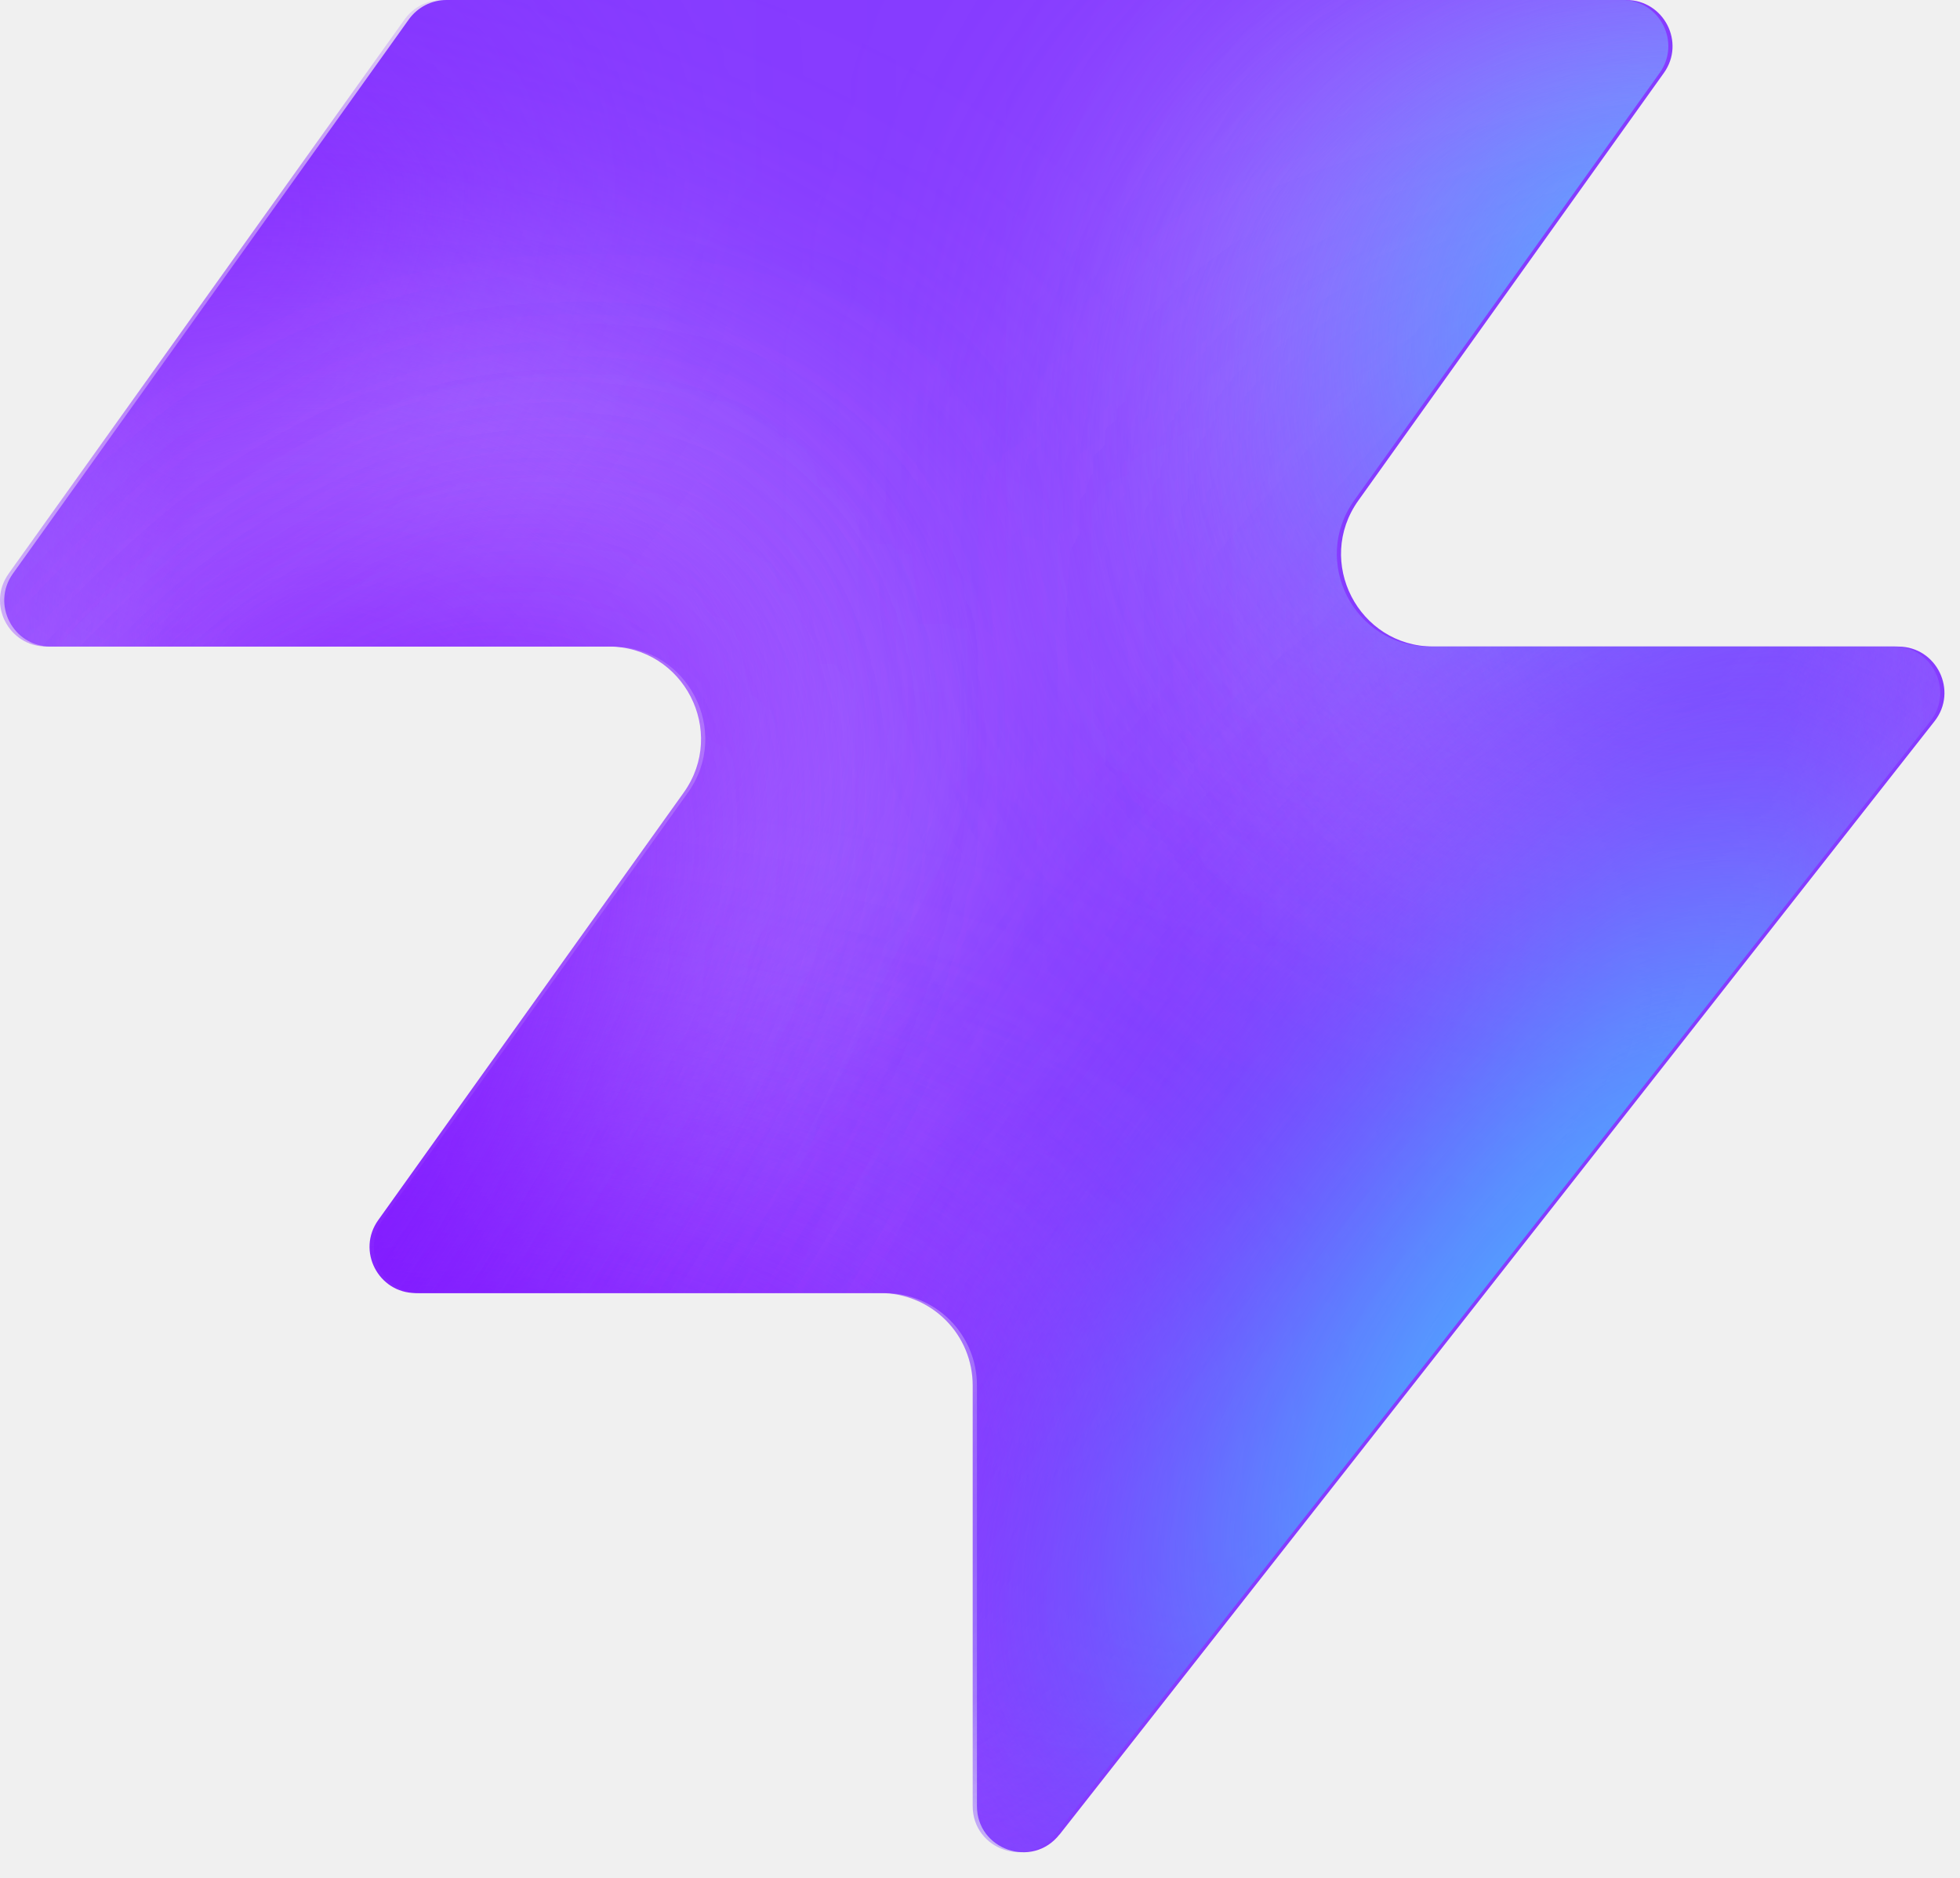
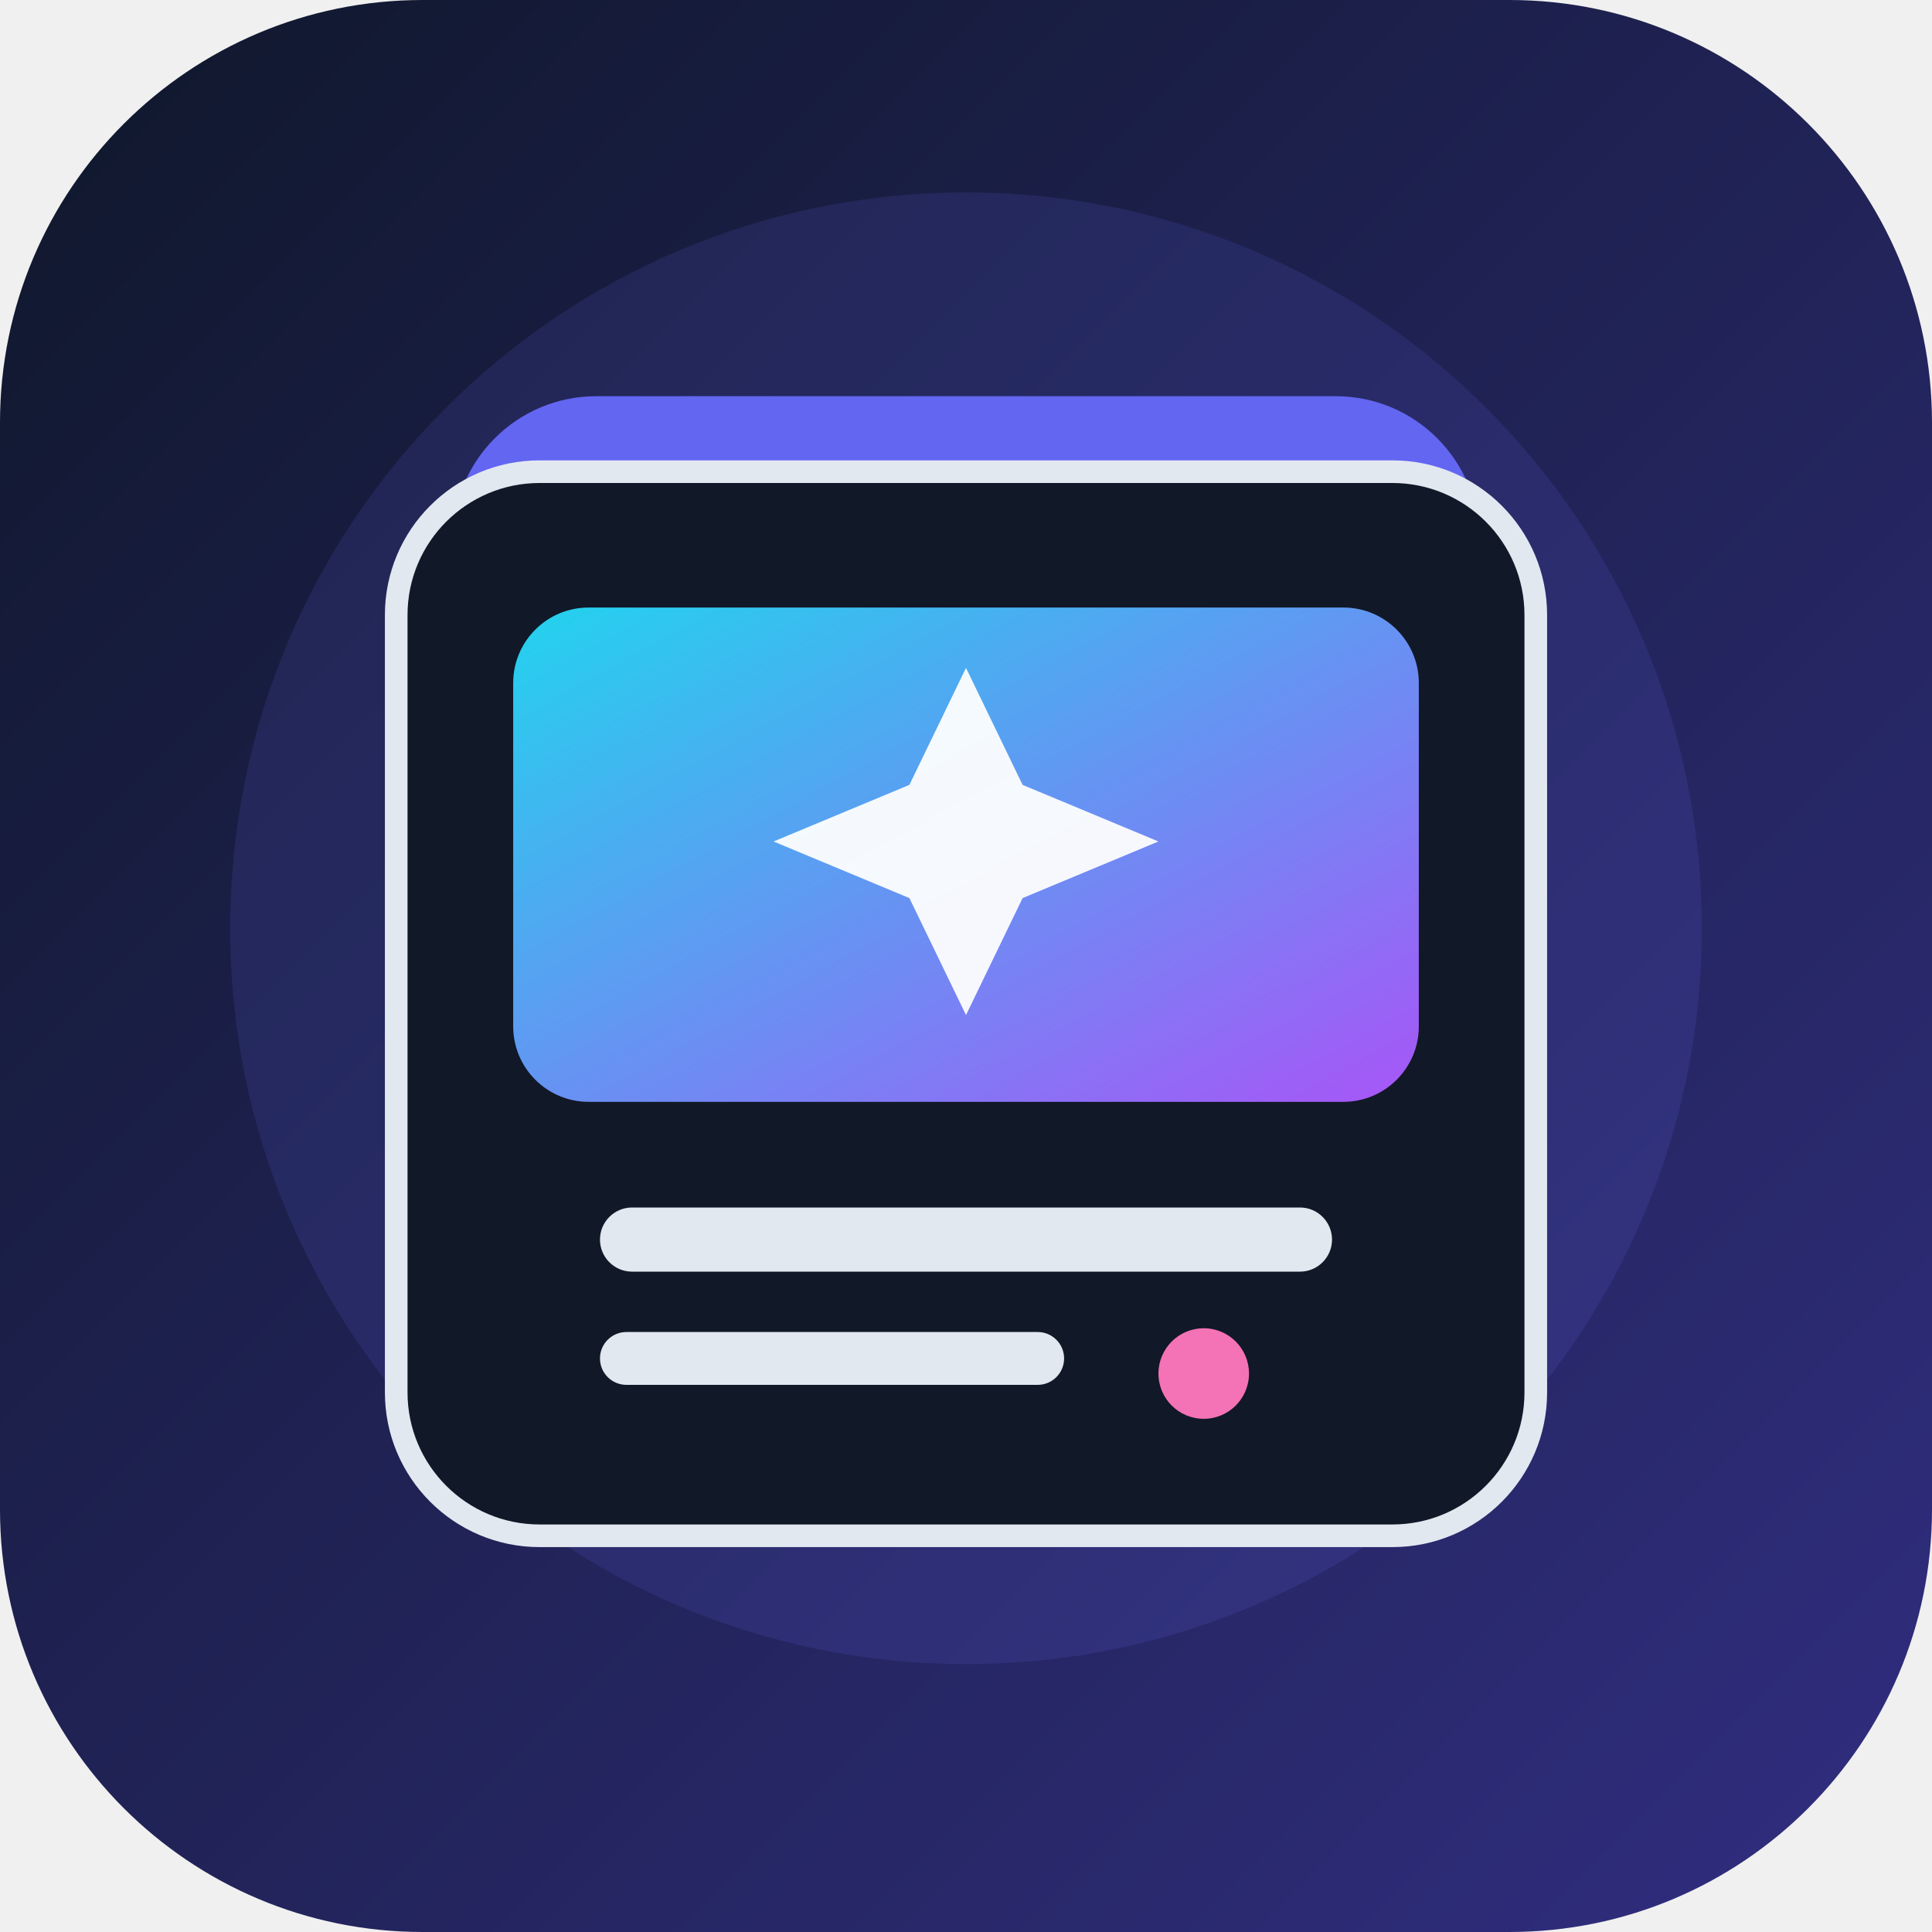
- <svg xmlns="http://www.w3.org/2000/svg" width="48" height="46" fill="none" viewBox="0 0 48 46">
-   <path fill="#863bff" d="M25.946 44.938c-.664.845-2.021.375-2.021-.698V33.937a2.26 2.26 0 0 0-2.262-2.262H10.287c-.92 0-1.456-1.04-.92-1.788l7.48-10.471c1.07-1.497 0-3.578-1.842-3.578H1.237c-.92 0-1.456-1.04-.92-1.788L10.013.474c.214-.297.556-.474.92-.474h28.894c.92 0 1.456 1.04.92 1.788l-7.48 10.471c-1.07 1.498 0 3.579 1.842 3.579h11.377c.943 0 1.473 1.088.89 1.83L25.947 44.94z" style="fill:#863bff;fill:color(display-p3 .525 .23 1);fill-opacity:1" />
-   <mask id="a" width="48" height="46" x="0" y="0" maskUnits="userSpaceOnUse" style="mask-type:alpha">
-     <path fill="#000" d="M25.842 44.938c-.664.844-2.021.375-2.021-.698V33.937a2.26 2.26 0 0 0-2.262-2.262H10.183c-.92 0-1.456-1.04-.92-1.788l7.48-10.471c1.07-1.498 0-3.579-1.842-3.579H1.133c-.92 0-1.456-1.04-.92-1.787L9.91.473c.214-.297.556-.474.92-.474h28.894c.92 0 1.456 1.04.92 1.788l-7.48 10.471c-1.07 1.498 0 3.578 1.842 3.578h11.377c.943 0 1.473 1.088.89 1.832L25.843 44.94z" style="fill:#000;fill-opacity:1" />
-   </mask>
-   <g mask="url(#a)">
-     <g filter="url(#b)">
-       <ellipse cx="5.508" cy="14.704" fill="#ede6ff" rx="5.508" ry="14.704" style="fill:#ede6ff;fill:color(display-p3 .927 .903 1);fill-opacity:1" transform="matrix(.00324 1 1 -.00324 -4.47 31.516)" />
-     </g>
-     <g filter="url(#c)">
-       <ellipse cx="10.399" cy="29.851" fill="#ede6ff" rx="10.399" ry="29.851" style="fill:#ede6ff;fill:color(display-p3 .927 .903 1);fill-opacity:1" transform="matrix(.00324 1 1 -.00324 -39.328 7.883)" />
-     </g>
-     <g filter="url(#d)">
-       <ellipse cx="5.508" cy="30.487" fill="#7e14ff" rx="5.508" ry="30.487" style="fill:#7e14ff;fill:color(display-p3 .492 .077 1);fill-opacity:1" transform="rotate(89.814 -25.913 -14.639)scale(1 -1)" />
-     </g>
-     <g filter="url(#e)">
-       <ellipse cx="5.508" cy="30.599" fill="#7e14ff" rx="5.508" ry="30.599" style="fill:#7e14ff;fill:color(display-p3 .492 .077 1);fill-opacity:1" transform="rotate(89.814 -32.644 -3.334)scale(1 -1)" />
-     </g>
-     <g filter="url(#f)">
-       <ellipse cx="5.508" cy="30.599" fill="#7e14ff" rx="5.508" ry="30.599" style="fill:#7e14ff;fill:color(display-p3 .492 .077 1);fill-opacity:1" transform="matrix(.00324 1 1 -.00324 -34.34 30.47)" />
-     </g>
-     <g filter="url(#g)">
-       <ellipse cx="14.072" cy="22.078" fill="#ede6ff" rx="14.072" ry="22.078" style="fill:#ede6ff;fill:color(display-p3 .927 .903 1);fill-opacity:1" transform="rotate(93.35 24.506 48.493)scale(-1 1)" />
-     </g>
-     <g filter="url(#h)">
-       <ellipse cx="3.47" cy="21.501" fill="#7e14ff" rx="3.47" ry="21.501" style="fill:#7e14ff;fill:color(display-p3 .492 .077 1);fill-opacity:1" transform="rotate(89.009 28.708 47.59)scale(-1 1)" />
-     </g>
-     <g filter="url(#i)">
-       <ellipse cx="3.47" cy="21.501" fill="#7e14ff" rx="3.47" ry="21.501" style="fill:#7e14ff;fill:color(display-p3 .492 .077 1);fill-opacity:1" transform="rotate(89.009 28.708 47.59)scale(-1 1)" />
-     </g>
-     <g filter="url(#j)">
-       <ellipse cx=".387" cy="8.972" fill="#7e14ff" rx="4.407" ry="29.108" style="fill:#7e14ff;fill:color(display-p3 .492 .077 1);fill-opacity:1" transform="rotate(39.51 .387 8.972)" />
-     </g>
-     <g filter="url(#k)">
-       <ellipse cx="47.523" cy="-6.092" fill="#7e14ff" rx="4.407" ry="29.108" style="fill:#7e14ff;fill:color(display-p3 .492 .077 1);fill-opacity:1" transform="rotate(37.892 47.523 -6.092)" />
-     </g>
-     <g filter="url(#l)">
-       <ellipse cx="41.412" cy="6.333" fill="#47bfff" rx="5.971" ry="9.665" style="fill:#47bfff;fill:color(display-p3 .28 .748 1);fill-opacity:1" transform="rotate(37.892 41.412 6.333)" />
-     </g>
-     <g filter="url(#m)">
-       <ellipse cx="-1.879" cy="38.332" fill="#7e14ff" rx="4.407" ry="29.108" style="fill:#7e14ff;fill:color(display-p3 .492 .077 1);fill-opacity:1" transform="rotate(37.892 -1.88 38.332)" />
-     </g>
-     <g filter="url(#n)">
-       <ellipse cx="-1.879" cy="38.332" fill="#7e14ff" rx="4.407" ry="29.108" style="fill:#7e14ff;fill:color(display-p3 .492 .077 1);fill-opacity:1" transform="rotate(37.892 -1.88 38.332)" />
-     </g>
-     <g filter="url(#o)">
-       <ellipse cx="35.651" cy="29.907" fill="#7e14ff" rx="4.407" ry="29.108" style="fill:#7e14ff;fill:color(display-p3 .492 .077 1);fill-opacity:1" transform="rotate(37.892 35.651 29.907)" />
-     </g>
-     <g filter="url(#p)">
-       <ellipse cx="38.418" cy="32.4" fill="#47bfff" rx="5.971" ry="15.297" style="fill:#47bfff;fill:color(display-p3 .28 .748 1);fill-opacity:1" transform="rotate(37.892 38.418 32.4)" />
-     </g>
-   </g>
+ <svg xmlns="http://www.w3.org/2000/svg" viewBox="0 0 512 512" role="img" aria-labelledby="title">
  <defs>
-     <filter id="b" width="60.045" height="41.654" x="-19.77" y="16.149" color-interpolation-filters="sRGB" filterUnits="userSpaceOnUse">
-       <feFlood flood-opacity="0" result="BackgroundImageFix" />
-       <feBlend in="SourceGraphic" in2="BackgroundImageFix" result="shape" />
-       <feGaussianBlur result="effect1_foregroundBlur_2002_17158" stdDeviation="7.659" />
-     </filter>
-     <filter id="c" width="90.34" height="51.437" x="-54.613" y="-7.533" color-interpolation-filters="sRGB" filterUnits="userSpaceOnUse">
-       <feFlood flood-opacity="0" result="BackgroundImageFix" />
-       <feBlend in="SourceGraphic" in2="BackgroundImageFix" result="shape" />
-       <feGaussianBlur result="effect1_foregroundBlur_2002_17158" stdDeviation="7.659" />
-     </filter>
-     <filter id="d" width="79.355" height="29.4" x="-49.64" y="2.03" color-interpolation-filters="sRGB" filterUnits="userSpaceOnUse">
-       <feFlood flood-opacity="0" result="BackgroundImageFix" />
-       <feBlend in="SourceGraphic" in2="BackgroundImageFix" result="shape" />
-       <feGaussianBlur result="effect1_foregroundBlur_2002_17158" stdDeviation="4.596" />
-     </filter>
-     <filter id="e" width="79.579" height="29.4" x="-45.045" y="20.029" color-interpolation-filters="sRGB" filterUnits="userSpaceOnUse">
-       <feFlood flood-opacity="0" result="BackgroundImageFix" />
-       <feBlend in="SourceGraphic" in2="BackgroundImageFix" result="shape" />
-       <feGaussianBlur result="effect1_foregroundBlur_2002_17158" stdDeviation="4.596" />
-     </filter>
-     <filter id="f" width="79.579" height="29.4" x="-43.513" y="21.178" color-interpolation-filters="sRGB" filterUnits="userSpaceOnUse">
-       <feFlood flood-opacity="0" result="BackgroundImageFix" />
-       <feBlend in="SourceGraphic" in2="BackgroundImageFix" result="shape" />
-       <feGaussianBlur result="effect1_foregroundBlur_2002_17158" stdDeviation="4.596" />
-     </filter>
-     <filter id="g" width="74.749" height="58.852" x="15.756" y="-17.901" color-interpolation-filters="sRGB" filterUnits="userSpaceOnUse">
-       <feFlood flood-opacity="0" result="BackgroundImageFix" />
-       <feBlend in="SourceGraphic" in2="BackgroundImageFix" result="shape" />
-       <feGaussianBlur result="effect1_foregroundBlur_2002_17158" stdDeviation="7.659" />
-     </filter>
-     <filter id="h" width="61.377" height="25.362" x="23.548" y="2.284" color-interpolation-filters="sRGB" filterUnits="userSpaceOnUse">
-       <feFlood flood-opacity="0" result="BackgroundImageFix" />
-       <feBlend in="SourceGraphic" in2="BackgroundImageFix" result="shape" />
-       <feGaussianBlur result="effect1_foregroundBlur_2002_17158" stdDeviation="4.596" />
-     </filter>
-     <filter id="i" width="61.377" height="25.362" x="23.548" y="2.284" color-interpolation-filters="sRGB" filterUnits="userSpaceOnUse">
-       <feFlood flood-opacity="0" result="BackgroundImageFix" />
-       <feBlend in="SourceGraphic" in2="BackgroundImageFix" result="shape" />
-       <feGaussianBlur result="effect1_foregroundBlur_2002_17158" stdDeviation="4.596" />
-     </filter>
-     <filter id="j" width="56.045" height="63.649" x="-27.636" y="-22.853" color-interpolation-filters="sRGB" filterUnits="userSpaceOnUse">
-       <feFlood flood-opacity="0" result="BackgroundImageFix" />
-       <feBlend in="SourceGraphic" in2="BackgroundImageFix" result="shape" />
-       <feGaussianBlur result="effect1_foregroundBlur_2002_17158" stdDeviation="4.596" />
-     </filter>
-     <filter id="k" width="54.814" height="64.646" x="20.116" y="-38.415" color-interpolation-filters="sRGB" filterUnits="userSpaceOnUse">
-       <feFlood flood-opacity="0" result="BackgroundImageFix" />
-       <feBlend in="SourceGraphic" in2="BackgroundImageFix" result="shape" />
-       <feGaussianBlur result="effect1_foregroundBlur_2002_17158" stdDeviation="4.596" />
-     </filter>
-     <filter id="l" width="33.541" height="35.313" x="24.641" y="-11.323" color-interpolation-filters="sRGB" filterUnits="userSpaceOnUse">
-       <feFlood flood-opacity="0" result="BackgroundImageFix" />
-       <feBlend in="SourceGraphic" in2="BackgroundImageFix" result="shape" />
-       <feGaussianBlur result="effect1_foregroundBlur_2002_17158" stdDeviation="4.596" />
-     </filter>
-     <filter id="m" width="54.814" height="64.646" x="-29.286" y="6.009" color-interpolation-filters="sRGB" filterUnits="userSpaceOnUse">
-       <feFlood flood-opacity="0" result="BackgroundImageFix" />
-       <feBlend in="SourceGraphic" in2="BackgroundImageFix" result="shape" />
-       <feGaussianBlur result="effect1_foregroundBlur_2002_17158" stdDeviation="4.596" />
-     </filter>
-     <filter id="n" width="54.814" height="64.646" x="-29.286" y="6.009" color-interpolation-filters="sRGB" filterUnits="userSpaceOnUse">
-       <feFlood flood-opacity="0" result="BackgroundImageFix" />
-       <feBlend in="SourceGraphic" in2="BackgroundImageFix" result="shape" />
-       <feGaussianBlur result="effect1_foregroundBlur_2002_17158" stdDeviation="4.596" />
-     </filter>
-     <filter id="o" width="54.814" height="64.646" x="8.244" y="-2.416" color-interpolation-filters="sRGB" filterUnits="userSpaceOnUse">
-       <feFlood flood-opacity="0" result="BackgroundImageFix" />
-       <feBlend in="SourceGraphic" in2="BackgroundImageFix" result="shape" />
-       <feGaussianBlur result="effect1_foregroundBlur_2002_17158" stdDeviation="4.596" />
-     </filter>
-     <filter id="p" width="39.409" height="43.623" x="18.713" y="10.588" color-interpolation-filters="sRGB" filterUnits="userSpaceOnUse">
-       <feFlood flood-opacity="0" result="BackgroundImageFix" />
-       <feBlend in="SourceGraphic" in2="BackgroundImageFix" result="shape" />
-       <feGaussianBlur result="effect1_foregroundBlur_2002_17158" stdDeviation="4.596" />
-     </filter>
+     <linearGradient id="bg" x1="0" y1="0" x2="1" y2="1">
+       <stop offset="0" stop-color="#0f172a" />
+       <stop offset="1" stop-color="#312e81" />
+     </linearGradient>
+     <linearGradient id="panel" x1="0" y1="0" x2="1" y2="1">
+       <stop offset="0" stop-color="#22d3ee" />
+       <stop offset="1" stop-color="#a855f7" />
+     </linearGradient>
  </defs>
+   <rect width="512" height="512" rx="112" fill="url(#bg)" />
+   <circle cx="256" cy="246" r="195" fill="#6366f1" opacity=".14" />
+   <rect x="120" y="105" width="272" height="282" rx="38" fill="#6366f1" />
+   <rect x="105" y="125" width="302" height="282" rx="38" fill="#111827" stroke="#e2e8f0" stroke-width="6" />
+   <rect x="136" y="161" width="240" height="131" rx="20" fill="url(#panel)" />
+   <path d="m256 177 15 31 36 15-36 15-15 31-15-31-36-15 36-15Z" fill="#fff" opacity=".94" />
+   <rect x="159" y="320" width="194" height="17" rx="8.5" fill="#e2e8f0" />
+   <rect x="159" y="353" width="123" height="14" rx="7" fill="#e2e8f0" />
+   <circle cx="319" cy="364" r="12" fill="#f472b6" />
</svg>
